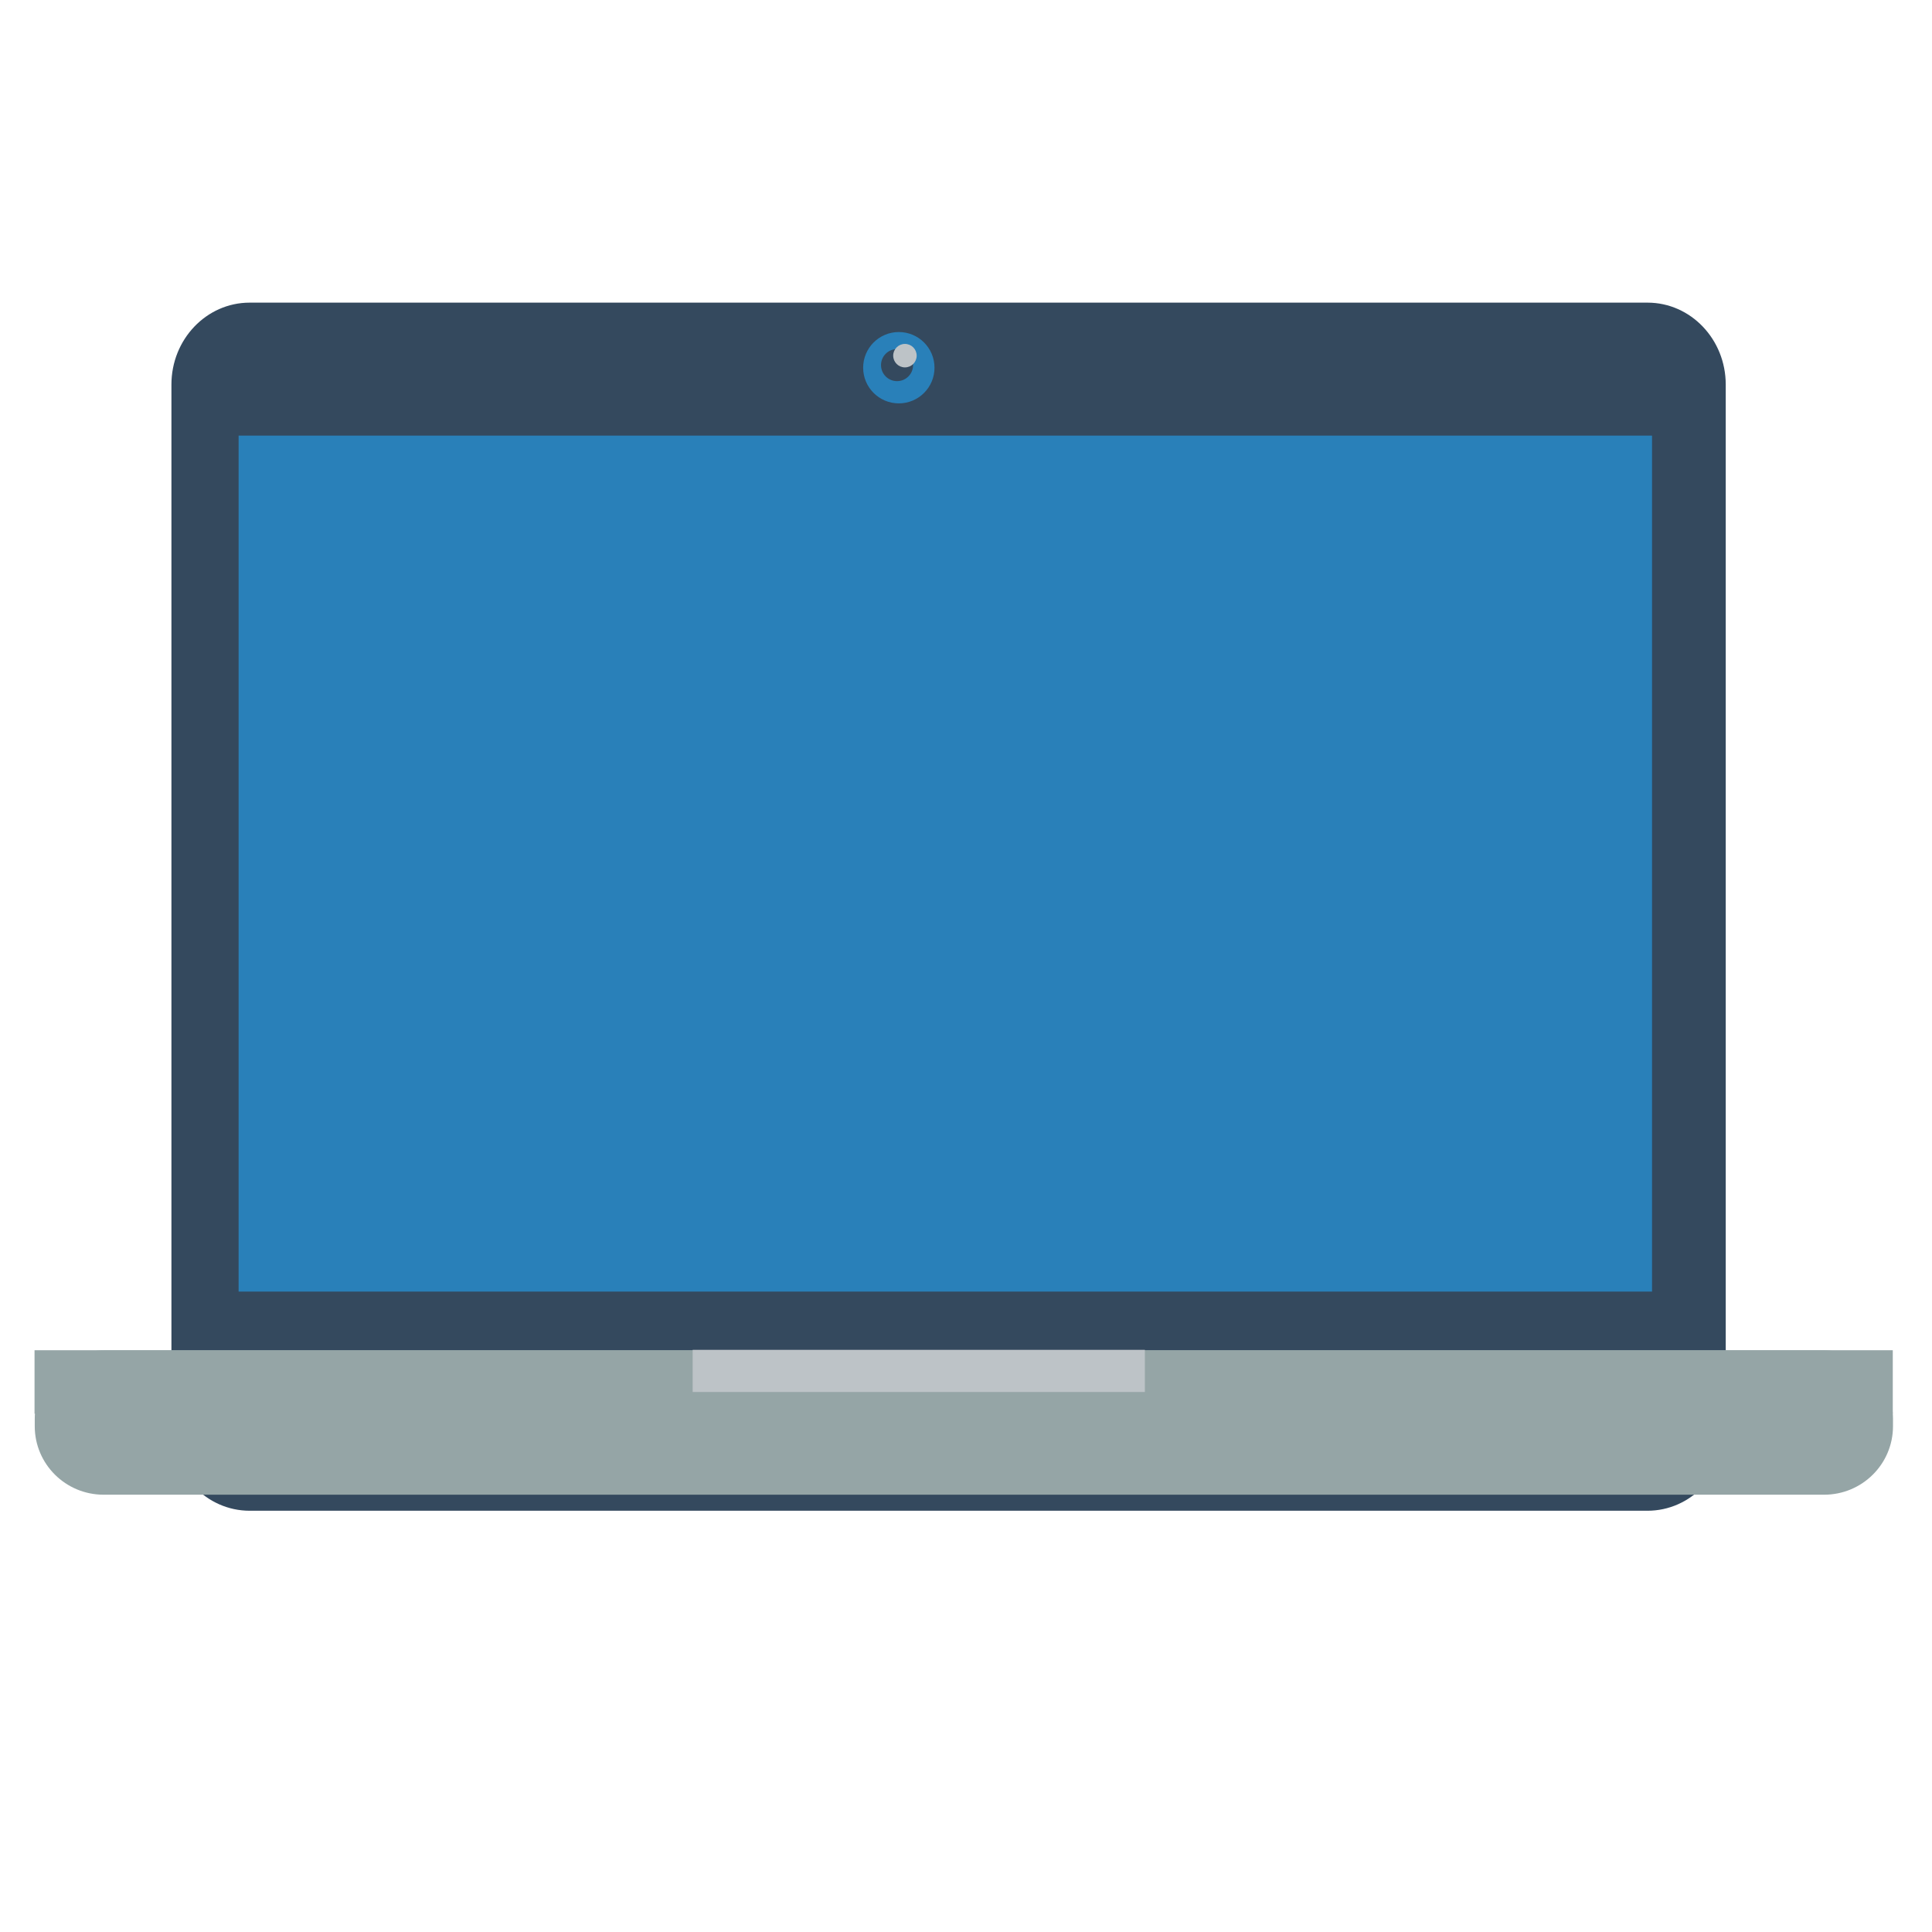
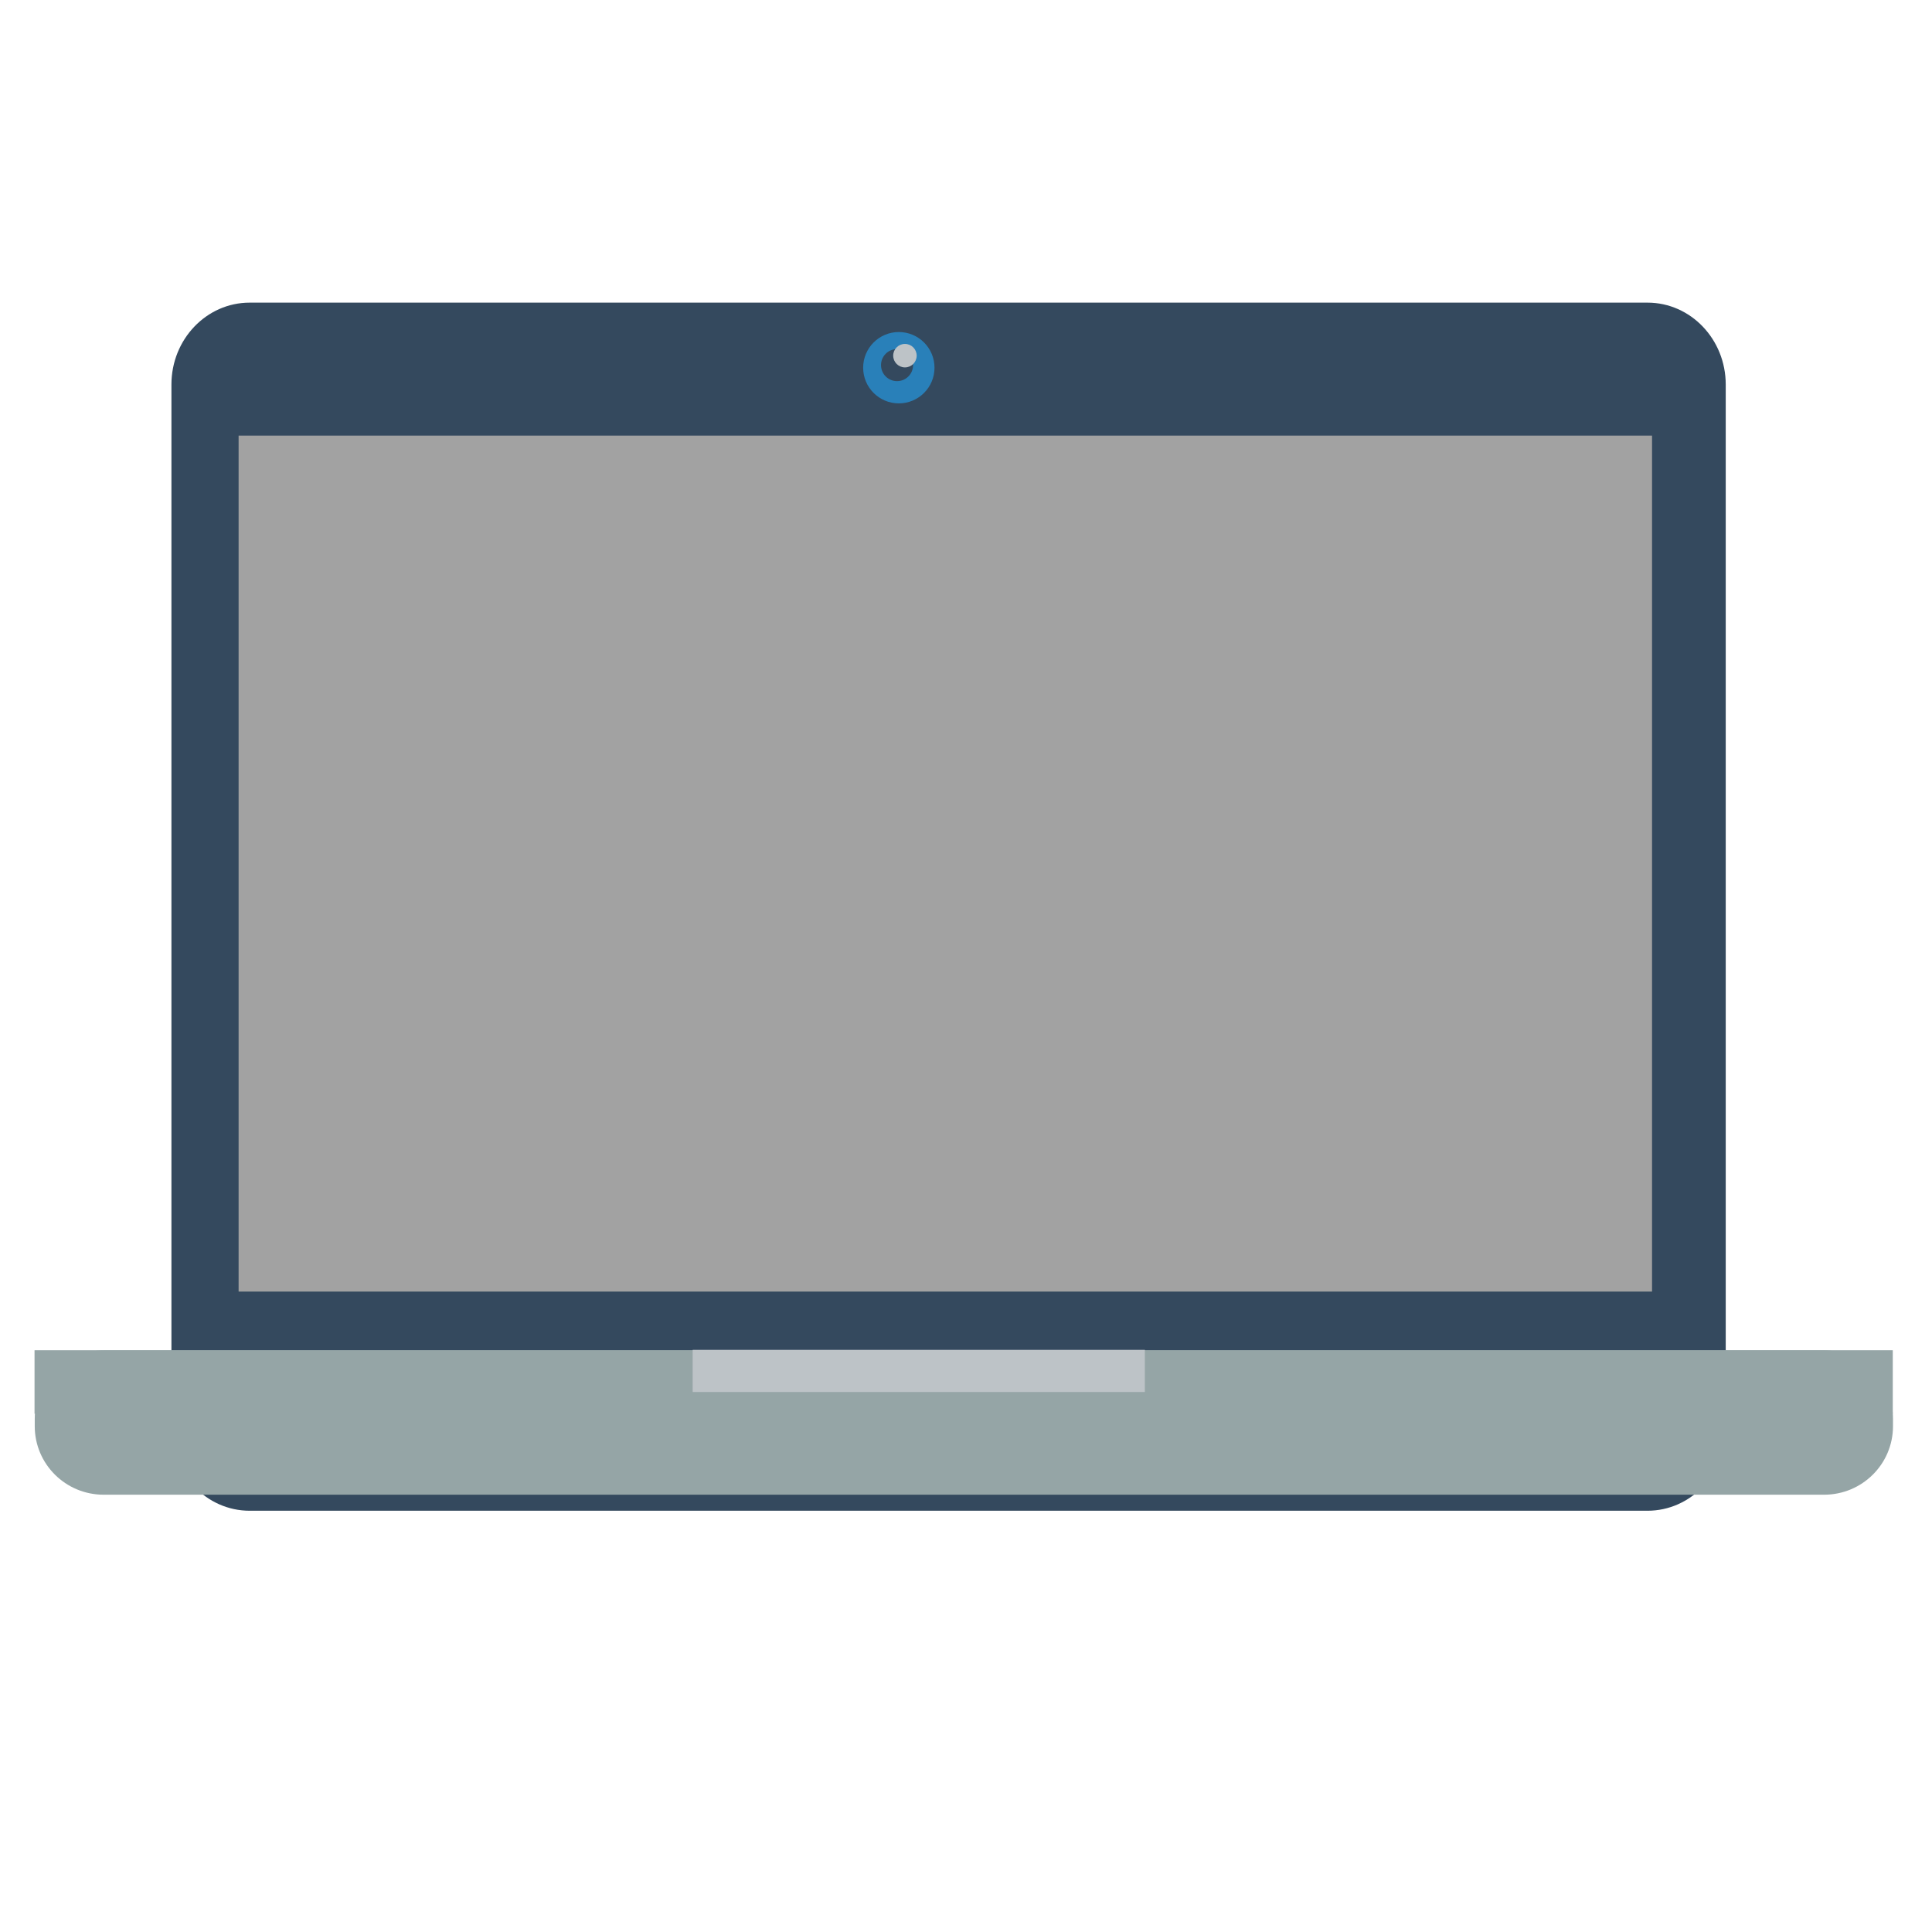
- <svg xmlns="http://www.w3.org/2000/svg" height="38.4pt" width="38.4pt">
-   <rect fill="#34495e" fill-rule="evenodd" height="24.012pt" rx="1.555pt" ry="1.628pt" transform="translate(4.54304 8.02025)" width="30.893pt" />
-   <rect fill="#2980b9" fill-rule="evenodd" height="17.013pt" transform="translate(6.32342 11.5443)" width="28.093pt" />
-   <rect fill="#95a5a6" fill-rule="evenodd" height="2.868pt" rx="1.369pt" ry="1.361pt" transform="translate(.920916 35.7873)" width="36.934pt" />
-   <rect fill="#95a5a6" fill-rule="evenodd" height="1.262pt" transform="translate(.915283 35.7826)" width="36.934pt" />
-   <rect fill="#bdc3c7" fill-rule="evenodd" height=".838pt" transform="translate(18.3563 35.7722)" width="8.988pt" />
-   <circle cx=".709pt" cy=".709pt" fill="#2980b9" fill-rule="evenodd" r=".709pt" transform="translate(22.8745 8.79924)" />
-   <path d="m .851.425c0-.235-.19-.425-.425-.425-.235 0-.425.19-.425.425 0 .235.19.425.425.425.235 0 .425-.19.425-.425" fill="#34495e" fill-rule="evenodd" transform="translate(23.3468 9.25063)" />
-   <path d="m .622.311c0-.172-.139-.311-.311-.311-.172 0-.311.139-.311.311 0 .172.139.311.311.311.172 0 .311-.139.311-.311" fill="#bdc3c7" fill-rule="evenodd" transform="translate(23.6708 9.11417)" />
+ <svg xmlns="http://www.w3.org/2000/svg" height="38.4pt" width="38.4pt" id="svg2" version="1.1">
+   <defs id="defs22" />
+   <rect fill="#34495e" fill-rule="evenodd" height="24.012pt" rx="1.555pt" ry="1.628pt" transform="translate(4.54304 8.02025)" width="30.893pt" id="rect4" />
+   <rect fill="#2980b9" fill-rule="evenodd" height="17.013pt" transform="translate(6.32342 11.5443)" width="28.093pt" id="rect6" style="fill:#a2a2a2;fill-opacity:1" />
+   <rect fill="#95a5a6" fill-rule="evenodd" height="2.868pt" rx="1.369pt" ry="1.361pt" transform="translate(.920916 35.7873)" width="36.934pt" id="rect8" />
+   <rect fill="#95a5a6" fill-rule="evenodd" height="1.262pt" transform="translate(.915283 35.7826)" width="36.934pt" id="rect10" />
+   <rect fill="#bdc3c7" fill-rule="evenodd" height=".838pt" transform="translate(18.3563 35.7722)" width="8.988pt" id="rect12" />
+   <circle cx=".709pt" cy=".709pt" fill="#2980b9" fill-rule="evenodd" r=".709pt" transform="translate(22.8745 8.79924)" id="circle14" />
+   <path d="m .851.425c0-.235-.19-.425-.425-.425-.235 0-.425.19-.425.425 0 .235.19.425.425.425.235 0 .425-.19.425-.425" fill="#34495e" fill-rule="evenodd" transform="translate(23.3468 9.25063)" id="path16" />
+   <path d="m .622.311c0-.172-.139-.311-.311-.311-.172 0-.311.139-.311.311 0 .172.139.311.311.311.172 0 .311-.139.311-.311" fill="#bdc3c7" fill-rule="evenodd" transform="translate(23.6708 9.11417)" id="path18" />
</svg>
